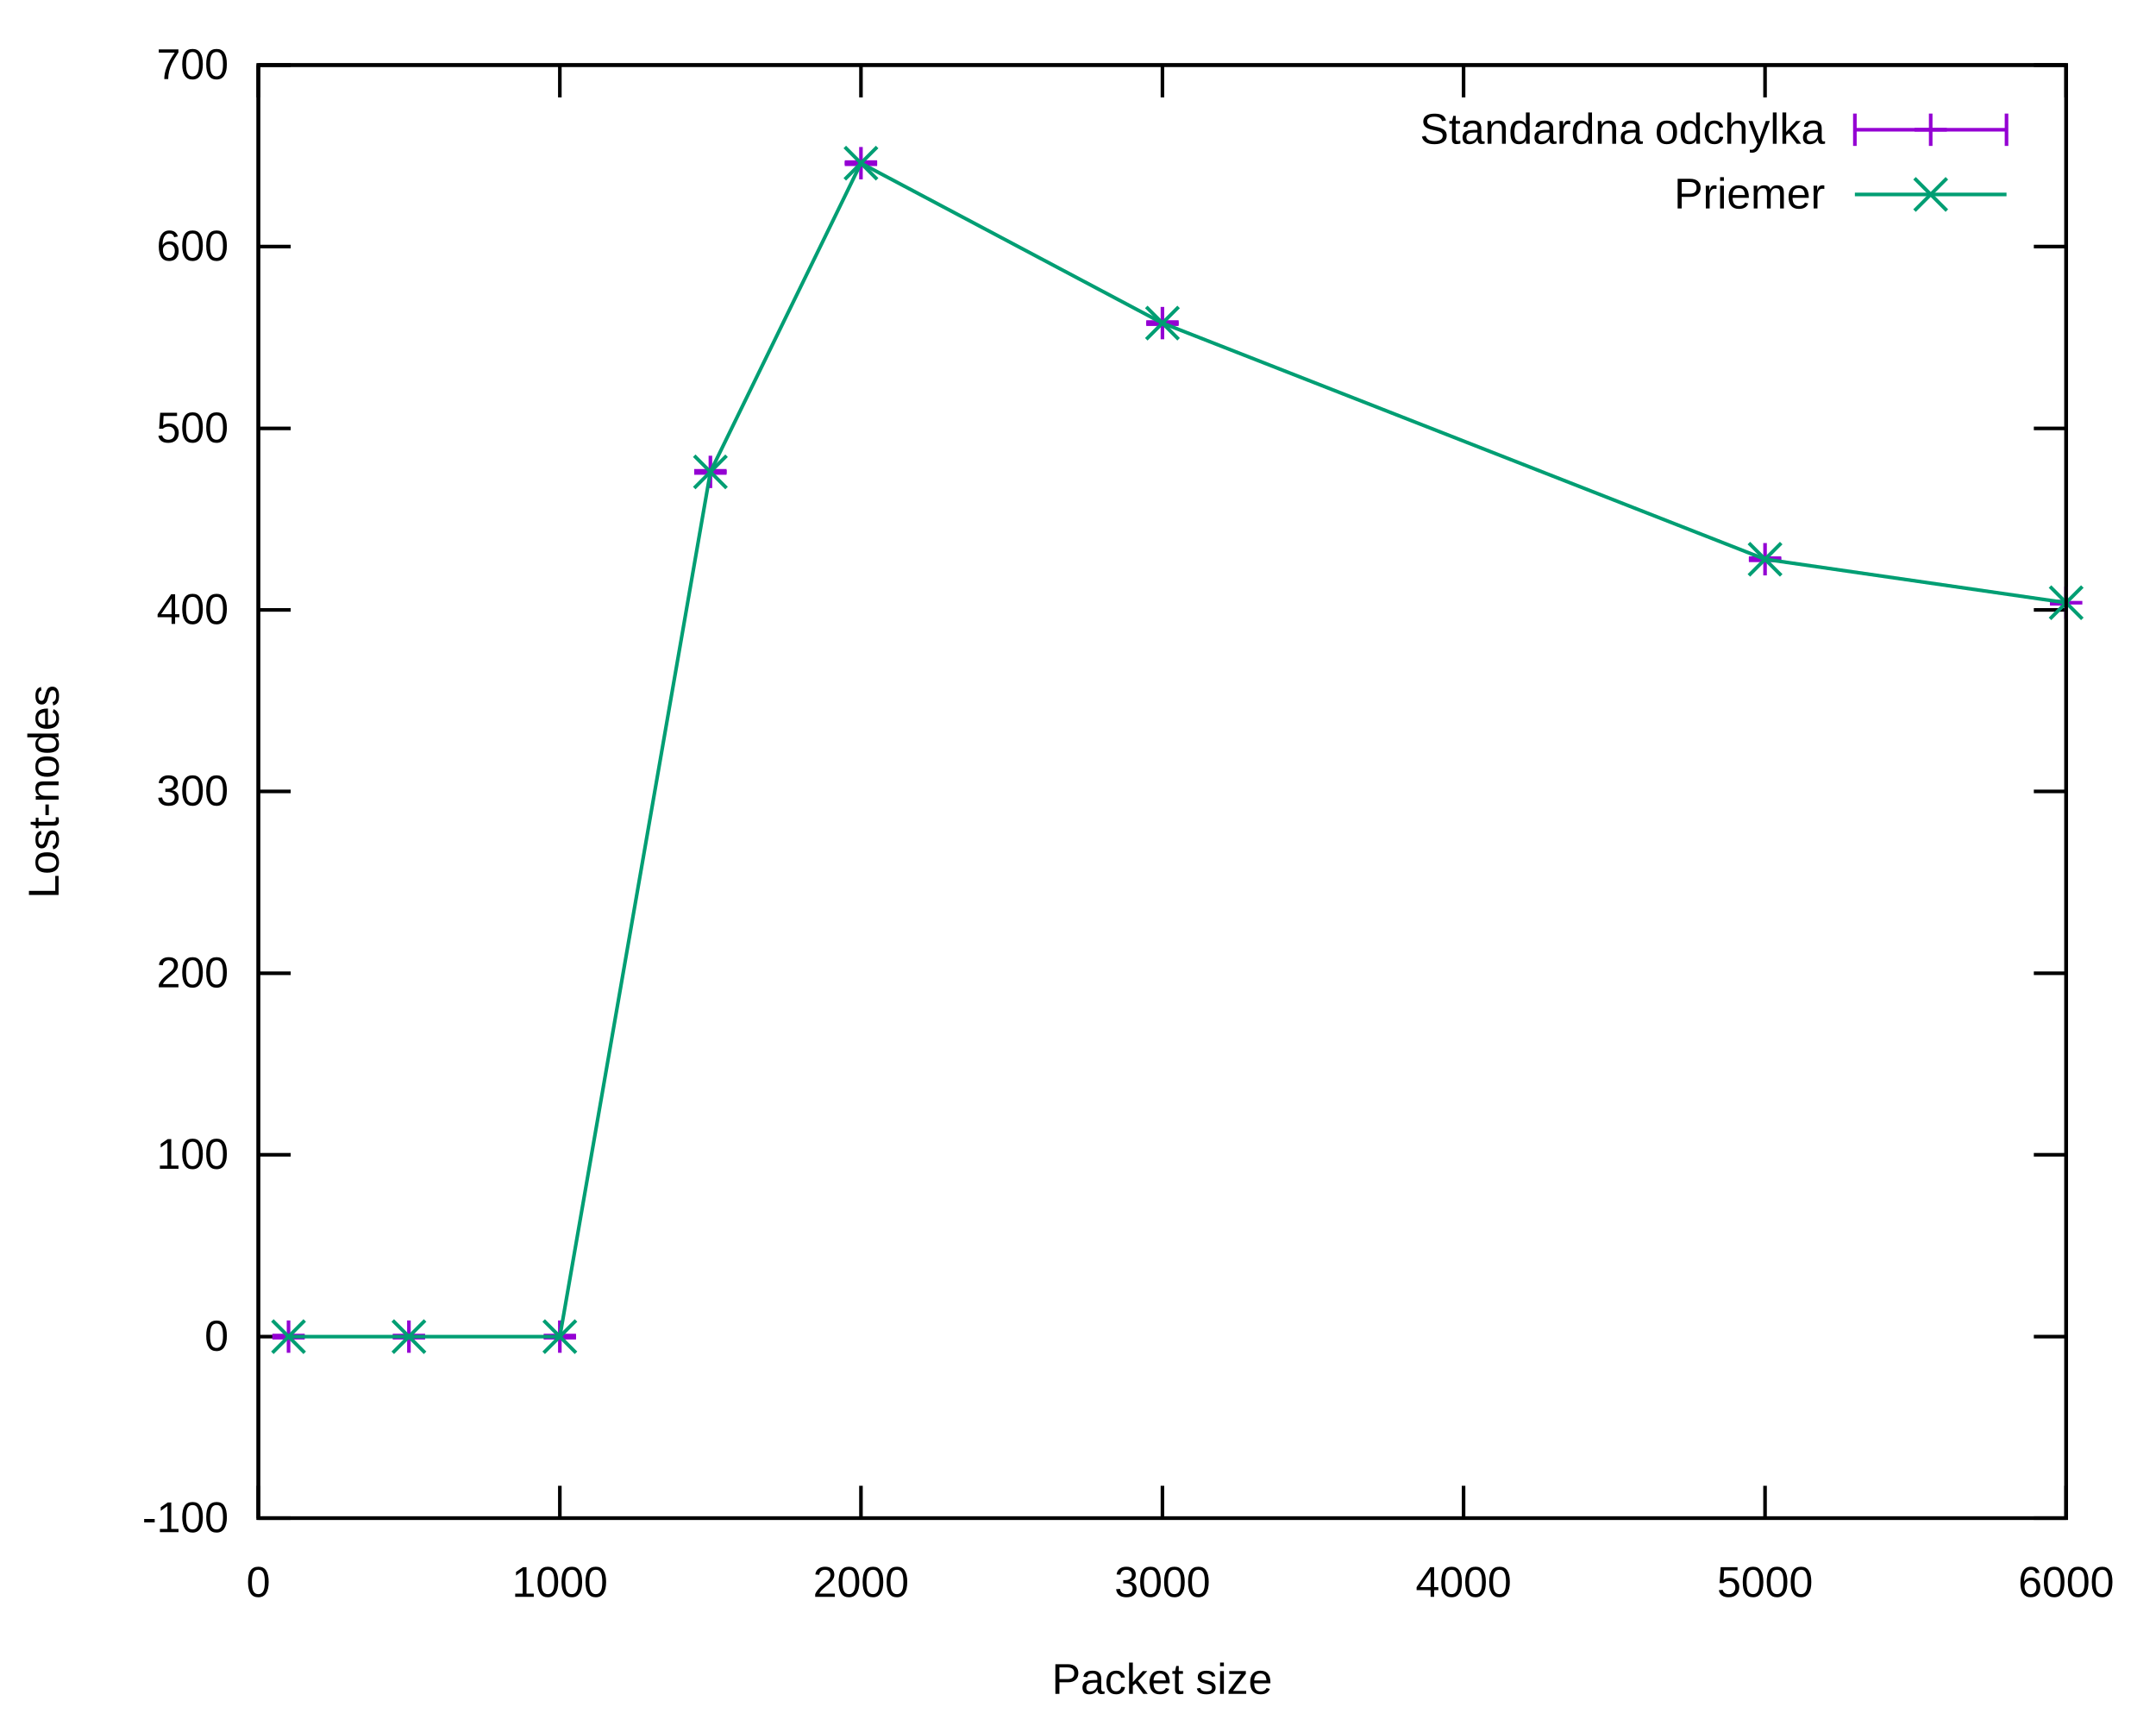
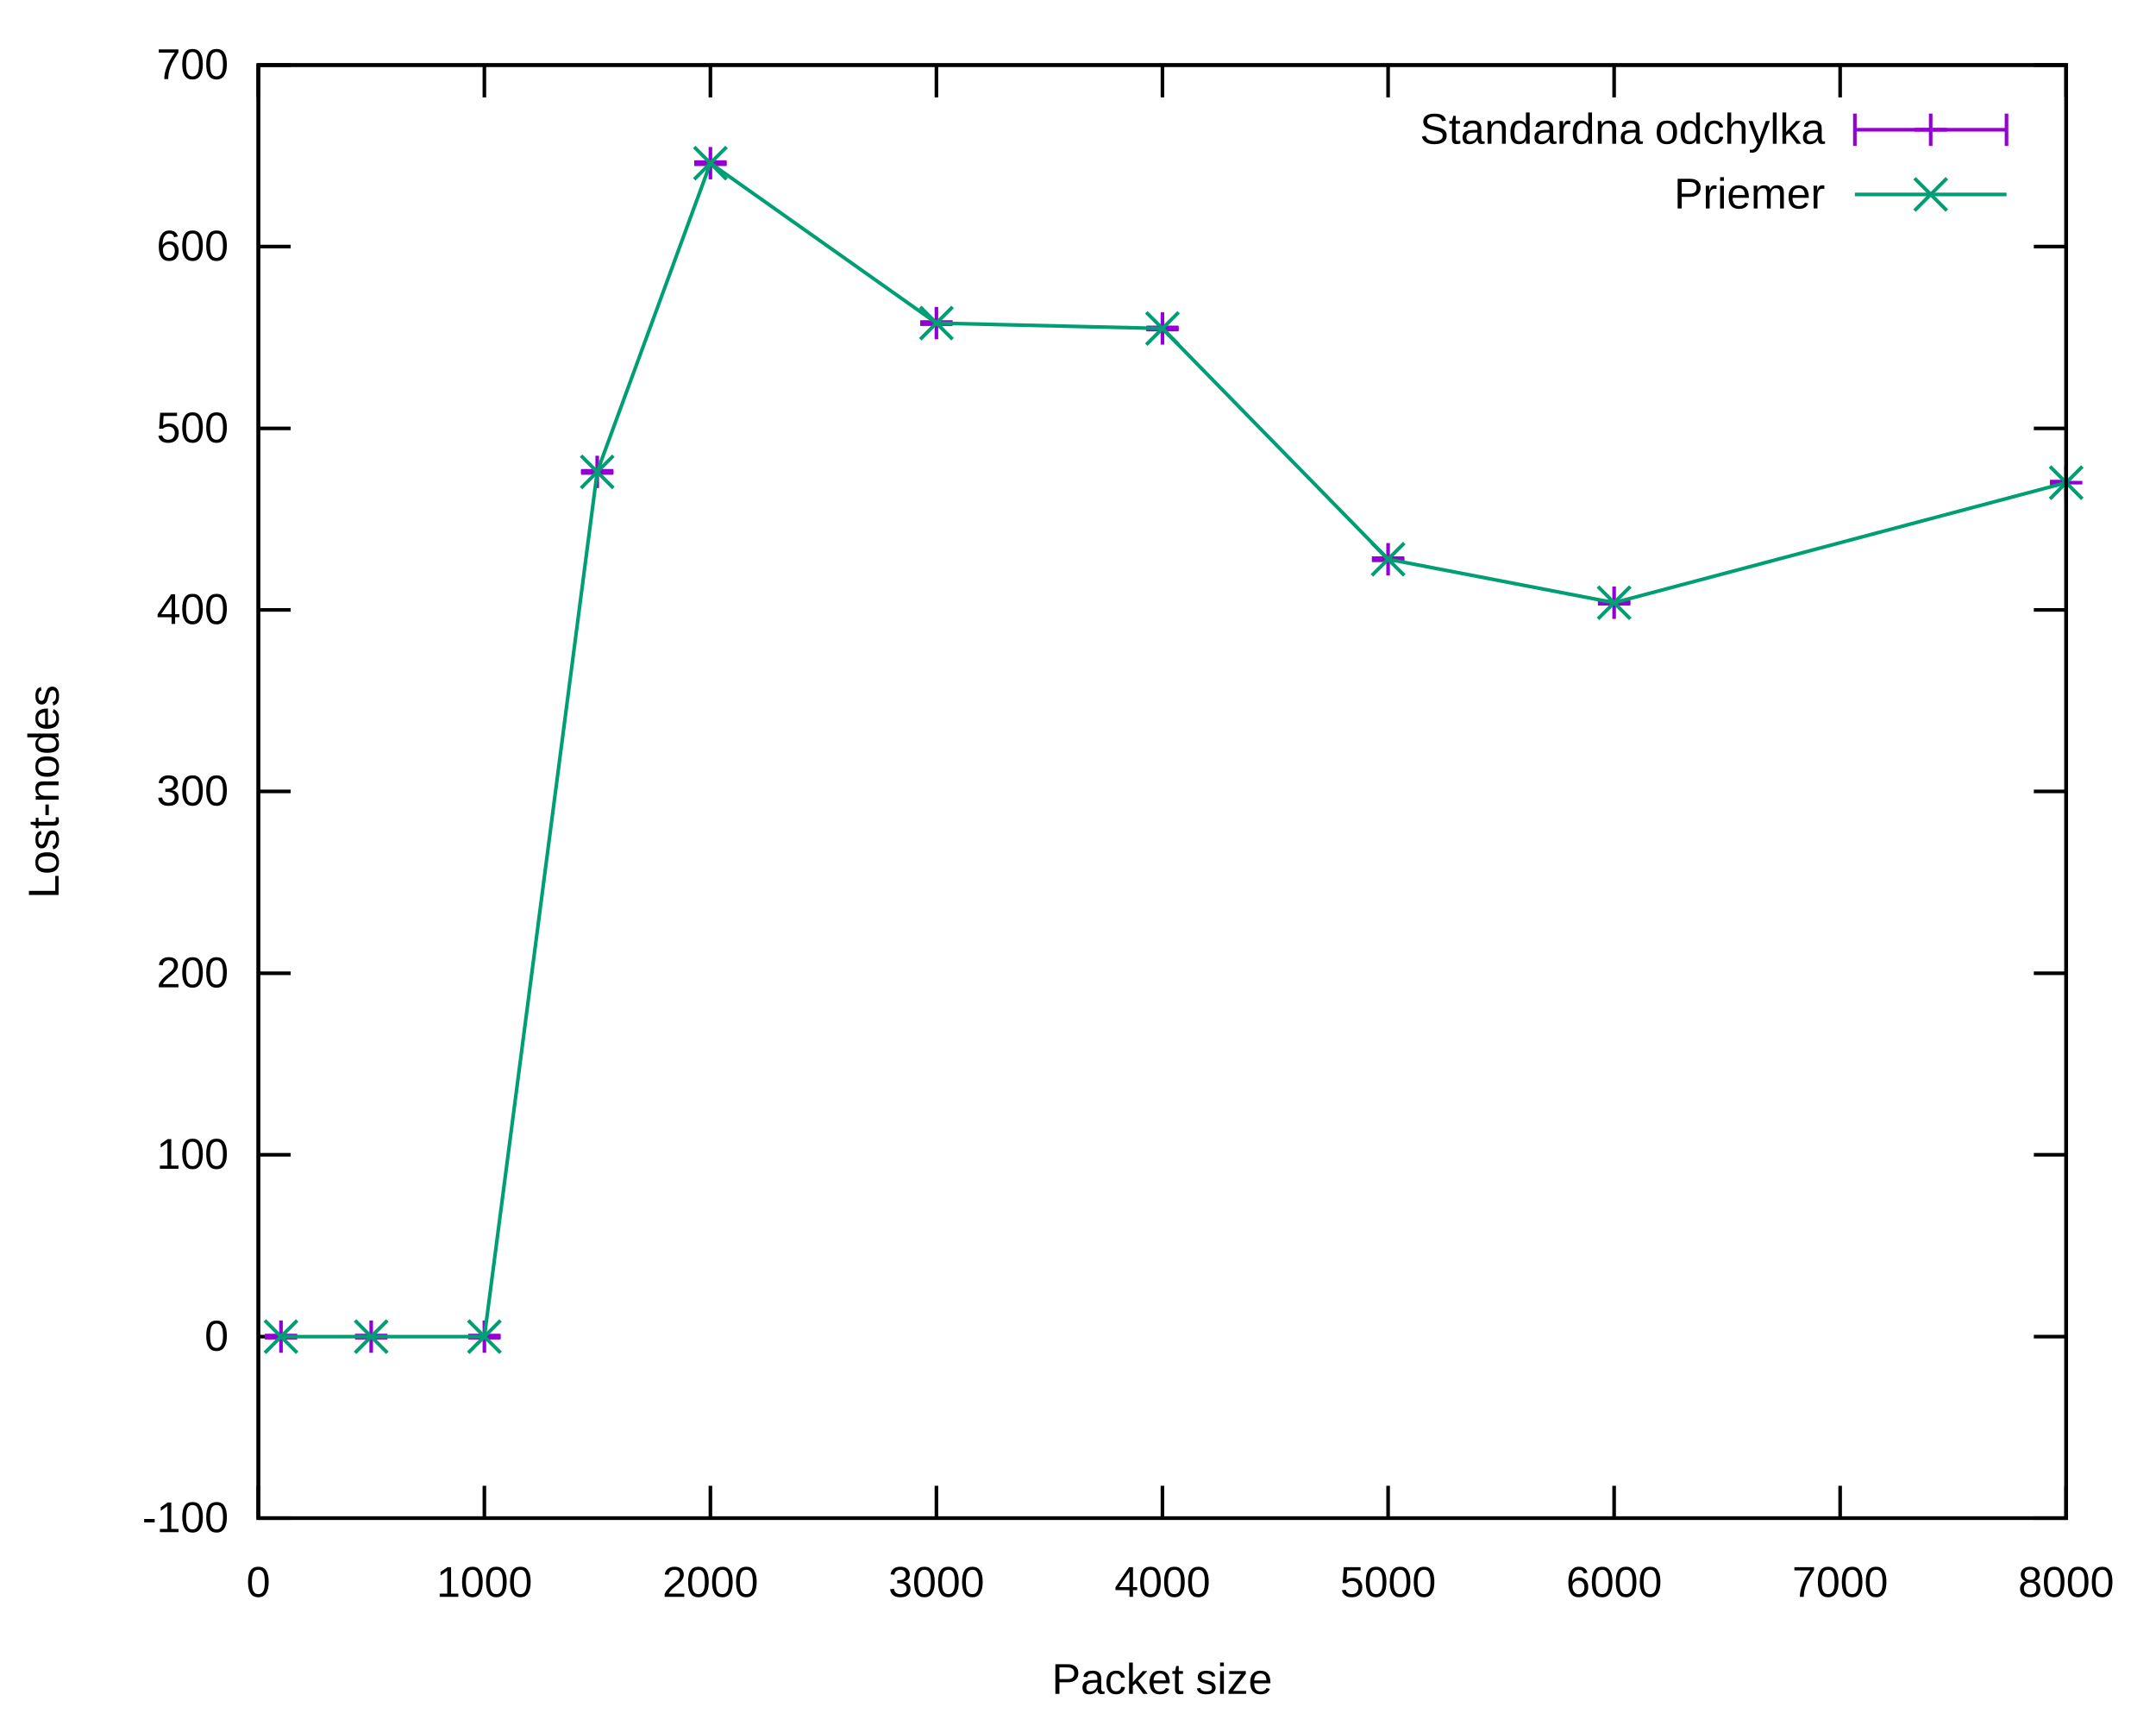
<svg xmlns="http://www.w3.org/2000/svg" xmlns:xlink="http://www.w3.org/1999/xlink" width="600" height="480" viewBox="0 0 600 480">
  <g id="gnuplot_canvas">
    <rect x="0" y="0" width="600" height="480" fill="none" />
    <defs>
      <circle id="gpDot" r="0.5" stroke-width="0.5" stroke="currentColor" />
      <path id="gpPt0" stroke-width="0.222" stroke="currentColor" d="M-1,0 h2 M0,-1 v2" />
      <path id="gpPt1" stroke-width="0.222" stroke="currentColor" d="M-1,-1 L1,1 M1,-1 L-1,1" />
      <path id="gpPt2" stroke-width="0.222" stroke="currentColor" d="M-1,0 L1,0 M0,-1 L0,1 M-1,-1 L1,1 M-1,1 L1,-1" />
      <rect id="gpPt3" stroke-width="0.222" stroke="currentColor" x="-1" y="-1" width="2" height="2" />
      <rect id="gpPt4" stroke-width="0.222" stroke="currentColor" fill="currentColor" x="-1" y="-1" width="2" height="2" />
      <circle id="gpPt5" stroke-width="0.222" stroke="currentColor" cx="0" cy="0" r="1" />
      <use xlink:href="#gpPt5" id="gpPt6" fill="currentColor" stroke="none" />
      <path id="gpPt7" stroke-width="0.222" stroke="currentColor" d="M0,-1.33 L-1.33,0.67 L1.33,0.67 z" />
      <use xlink:href="#gpPt7" id="gpPt8" fill="currentColor" stroke="none" />
      <use xlink:href="#gpPt7" id="gpPt9" stroke="currentColor" transform="rotate(180)" />
      <use xlink:href="#gpPt9" id="gpPt10" fill="currentColor" stroke="none" />
      <use xlink:href="#gpPt3" id="gpPt11" stroke="currentColor" transform="rotate(45)" />
      <use xlink:href="#gpPt11" id="gpPt12" fill="currentColor" stroke="none" />
      <path id="gpPt13" stroke-width="0.222" stroke="currentColor" d="M0,1.330 L1.265,0.411 L0.782,-1.067 L-0.782,-1.076 L-1.265,0.411 z" />
      <use xlink:href="#gpPt13" id="gpPt14" fill="currentColor" stroke="none" />
      <filter id="textbox" filterUnits="objectBoundingBox" x="0" y="0" height="1" width="1">
        <feFlood flood-color="white" flood-opacity="1" result="bgnd" />
        <feComposite in="SourceGraphic" in2="bgnd" operator="atop" />
      </filter>
      <filter id="greybox" filterUnits="objectBoundingBox" x="0" y="0" height="1" width="1">
        <feFlood flood-color="lightgrey" flood-opacity="1" result="grey" />
        <feComposite in="SourceGraphic" in2="grey" operator="atop" />
      </filter>
    </defs>
    <g fill="none" color="white" stroke="currentColor" stroke-width="1.00" stroke-linecap="butt" stroke-linejoin="miter">
</g>
    <g fill="none" color="black" stroke="currentColor" stroke-width="1.00" stroke-linecap="butt" stroke-linejoin="miter">
      <path stroke="black" d="M71.9,422.4 L80.9,422.4 M575.0,422.4 L566.0,422.4  " />
      <g transform="translate(63.6,426.3)" stroke="none" fill="black" font-family="Arial" font-size="12.00" text-anchor="end">
        <text>
          <tspan font-family="Arial">-100</tspan>
        </text>
      </g>
    </g>
    <g fill="none" color="black" stroke="currentColor" stroke-width="1.00" stroke-linecap="butt" stroke-linejoin="miter">
      <path stroke="black" d="M71.9,371.9 L80.9,371.9 M575.0,371.9 L566.0,371.9  " />
      <g transform="translate(63.6,375.8)" stroke="none" fill="black" font-family="Arial" font-size="12.00" text-anchor="end">
        <text>
          <tspan font-family="Arial"> 0</tspan>
        </text>
      </g>
    </g>
    <g fill="none" color="black" stroke="currentColor" stroke-width="1.00" stroke-linecap="butt" stroke-linejoin="miter">
      <path stroke="black" d="M71.9,321.3 L80.9,321.3 M575.0,321.3 L566.0,321.3  " />
      <g transform="translate(63.6,325.2)" stroke="none" fill="black" font-family="Arial" font-size="12.00" text-anchor="end">
        <text>
          <tspan font-family="Arial"> 100</tspan>
        </text>
      </g>
    </g>
    <g fill="none" color="black" stroke="currentColor" stroke-width="1.00" stroke-linecap="butt" stroke-linejoin="miter">
      <path stroke="black" d="M71.9,270.8 L80.9,270.8 M575.0,270.8 L566.0,270.8  " />
      <g transform="translate(63.6,274.7)" stroke="none" fill="black" font-family="Arial" font-size="12.00" text-anchor="end">
        <text>
          <tspan font-family="Arial"> 200</tspan>
        </text>
      </g>
    </g>
    <g fill="none" color="black" stroke="currentColor" stroke-width="1.00" stroke-linecap="butt" stroke-linejoin="miter">
      <path stroke="black" d="M71.9,220.2 L80.9,220.2 M575.0,220.2 L566.0,220.2  " />
      <g transform="translate(63.6,224.1)" stroke="none" fill="black" font-family="Arial" font-size="12.00" text-anchor="end">
        <text>
          <tspan font-family="Arial"> 300</tspan>
        </text>
      </g>
    </g>
    <g fill="none" color="black" stroke="currentColor" stroke-width="1.00" stroke-linecap="butt" stroke-linejoin="miter">
      <path stroke="black" d="M71.9,169.7 L80.9,169.7 M575.0,169.7 L566.0,169.7  " />
      <g transform="translate(63.6,173.6)" stroke="none" fill="black" font-family="Arial" font-size="12.00" text-anchor="end">
        <text>
          <tspan font-family="Arial"> 400</tspan>
        </text>
      </g>
    </g>
    <g fill="none" color="black" stroke="currentColor" stroke-width="1.00" stroke-linecap="butt" stroke-linejoin="miter">
      <path stroke="black" d="M71.9,119.2 L80.9,119.2 M575.0,119.2 L566.0,119.2  " />
      <g transform="translate(63.6,123.1)" stroke="none" fill="black" font-family="Arial" font-size="12.00" text-anchor="end">
        <text>
          <tspan font-family="Arial"> 500</tspan>
        </text>
      </g>
    </g>
    <g fill="none" color="black" stroke="currentColor" stroke-width="1.00" stroke-linecap="butt" stroke-linejoin="miter">
      <path stroke="black" d="M71.9,68.6 L80.9,68.6 M575.0,68.6 L566.0,68.6  " />
      <g transform="translate(63.6,72.5)" stroke="none" fill="black" font-family="Arial" font-size="12.00" text-anchor="end">
        <text>
          <tspan font-family="Arial"> 600</tspan>
        </text>
      </g>
    </g>
    <g fill="none" color="black" stroke="currentColor" stroke-width="1.00" stroke-linecap="butt" stroke-linejoin="miter">
      <path stroke="black" d="M71.9,18.1 L80.9,18.1 M575.0,18.1 L566.0,18.1  " />
      <g transform="translate(63.6,22.0)" stroke="none" fill="black" font-family="Arial" font-size="12.00" text-anchor="end">
        <text>
          <tspan font-family="Arial"> 700</tspan>
        </text>
      </g>
    </g>
    <g fill="none" color="black" stroke="currentColor" stroke-width="1.00" stroke-linecap="butt" stroke-linejoin="miter">
      <path stroke="black" d="M71.9,422.4 L71.9,413.4 M71.9,18.1 L71.9,27.1  " />
      <g transform="translate(71.9,444.3)" stroke="none" fill="black" font-family="Arial" font-size="12.00" text-anchor="middle">
        <text>
          <tspan font-family="Arial"> 0</tspan>
        </text>
      </g>
    </g>
    <g fill="none" color="black" stroke="currentColor" stroke-width="1.00" stroke-linecap="butt" stroke-linejoin="miter">
-       <path stroke="black" d="M155.8,422.4 L155.8,413.4 M155.8,18.1 L155.8,27.1  " />
-       <g transform="translate(155.8,444.3)" stroke="none" fill="black" font-family="Arial" font-size="12.00" text-anchor="middle">
+       <path stroke="black" d="M134.8,422.4 L134.8,413.4 M134.8,18.1 L134.8,27.1  " />
+       <g transform="translate(134.8,444.3)" stroke="none" fill="black" font-family="Arial" font-size="12.00" text-anchor="middle">
        <text>
          <tspan font-family="Arial"> 1000</tspan>
        </text>
      </g>
    </g>
    <g fill="none" color="black" stroke="currentColor" stroke-width="1.00" stroke-linecap="butt" stroke-linejoin="miter">
-       <path stroke="black" d="M239.6,422.4 L239.6,413.4 M239.6,18.1 L239.6,27.1  " />
-       <g transform="translate(239.6,444.3)" stroke="none" fill="black" font-family="Arial" font-size="12.00" text-anchor="middle">
+       <path stroke="black" d="M197.7,422.4 L197.7,413.4 M197.7,18.1 L197.7,27.1  " />
+       <g transform="translate(197.7,444.3)" stroke="none" fill="black" font-family="Arial" font-size="12.00" text-anchor="middle">
        <text>
          <tspan font-family="Arial"> 2000</tspan>
+         </text>
+       </g>
+     </g>
+     <g fill="none" color="black" stroke="currentColor" stroke-width="1.00" stroke-linecap="butt" stroke-linejoin="miter">
+       <path stroke="black" d="M260.6,422.4 L260.6,413.4 M260.6,18.1 L260.6,27.1  " />
+       <g transform="translate(260.6,444.3)" stroke="none" fill="black" font-family="Arial" font-size="12.00" text-anchor="middle">
+         <text>
+           <tspan font-family="Arial"> 3000</tspan>
        </text>
      </g>
    </g>
    <g fill="none" color="black" stroke="currentColor" stroke-width="1.00" stroke-linecap="butt" stroke-linejoin="miter">
      <path stroke="black" d="M323.5,422.4 L323.5,413.4 M323.5,18.1 L323.5,27.1  " />
      <g transform="translate(323.5,444.3)" stroke="none" fill="black" font-family="Arial" font-size="12.00" text-anchor="middle">
        <text>
-           <tspan font-family="Arial"> 3000</tspan>
-         </text>
-       </g>
-     </g>
-     <g fill="none" color="black" stroke="currentColor" stroke-width="1.00" stroke-linecap="butt" stroke-linejoin="miter">
-       <path stroke="black" d="M407.3,422.4 L407.3,413.4 M407.3,18.1 L407.3,27.1  " />
-       <g transform="translate(407.3,444.3)" stroke="none" fill="black" font-family="Arial" font-size="12.00" text-anchor="middle">
-         <text>
          <tspan font-family="Arial"> 4000</tspan>
        </text>
      </g>
    </g>
    <g fill="none" color="black" stroke="currentColor" stroke-width="1.00" stroke-linecap="butt" stroke-linejoin="miter">
-       <path stroke="black" d="M491.2,422.4 L491.2,413.4 M491.2,18.1 L491.2,27.1  " />
-       <g transform="translate(491.2,444.3)" stroke="none" fill="black" font-family="Arial" font-size="12.00" text-anchor="middle">
+       <path stroke="black" d="M386.3,422.4 L386.3,413.4 M386.3,18.1 L386.3,27.1  " />
+       <g transform="translate(386.3,444.3)" stroke="none" fill="black" font-family="Arial" font-size="12.00" text-anchor="middle">
        <text>
          <tspan font-family="Arial"> 5000</tspan>
+         </text>
+       </g>
+     </g>
+     <g fill="none" color="black" stroke="currentColor" stroke-width="1.00" stroke-linecap="butt" stroke-linejoin="miter">
+       <path stroke="black" d="M449.2,422.4 L449.2,413.4 M449.2,18.1 L449.2,27.1  " />
+       <g transform="translate(449.2,444.3)" stroke="none" fill="black" font-family="Arial" font-size="12.00" text-anchor="middle">
+         <text>
+           <tspan font-family="Arial"> 6000</tspan>
+         </text>
+       </g>
+     </g>
+     <g fill="none" color="black" stroke="currentColor" stroke-width="1.00" stroke-linecap="butt" stroke-linejoin="miter">
+       <path stroke="black" d="M512.1,422.4 L512.1,413.4 M512.1,18.1 L512.1,27.1  " />
+       <g transform="translate(512.1,444.3)" stroke="none" fill="black" font-family="Arial" font-size="12.00" text-anchor="middle">
+         <text>
+           <tspan font-family="Arial"> 7000</tspan>
        </text>
      </g>
    </g>
    <g fill="none" color="black" stroke="currentColor" stroke-width="1.00" stroke-linecap="butt" stroke-linejoin="miter">
      <path stroke="black" d="M575.0,422.4 L575.0,413.4 M575.0,18.1 L575.0,27.1  " />
      <g transform="translate(575.0,444.3)" stroke="none" fill="black" font-family="Arial" font-size="12.00" text-anchor="middle">
        <text>
-           <tspan font-family="Arial"> 6000</tspan>
+           <tspan font-family="Arial"> 8000</tspan>
        </text>
      </g>
    </g>
    <g fill="none" color="black" stroke="currentColor" stroke-width="1.00" stroke-linecap="butt" stroke-linejoin="miter">
</g>
    <g fill="none" color="black" stroke="currentColor" stroke-width="1.00" stroke-linecap="butt" stroke-linejoin="miter">
      <path stroke="black" d="M71.9,18.1 L71.9,422.4 L575.0,422.4 L575.0,18.1 L71.9,18.1 Z  " />
    </g>
    <g fill="none" color="black" stroke="currentColor" stroke-width="1.00" stroke-linecap="butt" stroke-linejoin="miter">
      <g transform="translate(16.3,220.3) rotate(270)" stroke="none" fill="black" font-family="Arial" font-size="12.00" text-anchor="middle">
        <text>
          <tspan font-family="Arial">Lost-nodes</tspan>
        </text>
      </g>
    </g>
    <g fill="none" color="black" stroke="currentColor" stroke-width="1.00" stroke-linecap="butt" stroke-linejoin="miter">
      <g transform="translate(323.4,471.3)" stroke="none" fill="black" font-family="Arial" font-size="12.00" text-anchor="middle">
        <text>
          <tspan font-family="Arial">Packet size</tspan>
        </text>
      </g>
    </g>
    <g fill="none" color="black" stroke="currentColor" stroke-width="1.00" stroke-linecap="butt" stroke-linejoin="miter">
</g>
    <g id="gnuplot_plot_1">
      <g fill="none" color="black" stroke="currentColor" stroke-width="1.00" stroke-linecap="butt" stroke-linejoin="miter">
        <g transform="translate(507.9,40.0)" stroke="none" fill="black" font-family="Arial" font-size="12.00" text-anchor="end">
          <text>
            <tspan font-family="Arial">Standardna odchylka</tspan>
          </text>
        </g>
      </g>
      <g fill="none" color="black" stroke="currentColor" stroke-width="1.00" stroke-linecap="butt" stroke-linejoin="miter">
-         <path stroke="rgb(148,   0, 211)" d="M516.2,36.1 L558.4,36.1 M516.2,31.6 L516.2,40.6 M558.4,31.6 L558.4,40.6 M80.3,372.2 L80.3,371.6   M75.8,372.2 L84.8,372.2 M75.8,371.6 L84.8,371.6 M113.8,372.2 L113.8,371.6 M109.3,372.2 L118.3,372.2   M109.3,371.6 L118.3,371.6 M155.8,372.2 L155.8,371.6 M151.3,372.2 L160.3,372.2 M151.3,371.6 L160.3,371.6   M197.7,131.6 L197.7,131.0 M193.2,131.6 L202.2,131.6 M193.2,131.0 L202.2,131.0 M239.6,45.7 L239.6,45.1   M235.1,45.7 L244.1,45.7 M235.1,45.1 L244.1,45.1 M323.5,90.2 L323.5,89.6 M319.0,90.2 L328.0,90.2   M319.0,89.6 L328.0,89.6 M491.2,155.9 L491.2,155.3 M486.7,155.9 L495.7,155.9 M486.7,155.3 L495.7,155.3   M575.0,168.0 L575.0,167.4 M570.5,168.0 L575.0,168.0 M570.5,167.4 L575.0,167.4  " />
-         <use xlink:href="#gpPt0" transform="translate(80.3,371.9) scale(4.50)" color="rgb(148,   0, 211)" />
-         <use xlink:href="#gpPt0" transform="translate(113.8,371.9) scale(4.50)" color="rgb(148,   0, 211)" />
-         <use xlink:href="#gpPt0" transform="translate(155.8,371.9) scale(4.50)" color="rgb(148,   0, 211)" />
-         <use xlink:href="#gpPt0" transform="translate(197.7,131.3) scale(4.50)" color="rgb(148,   0, 211)" />
-         <use xlink:href="#gpPt0" transform="translate(239.6,45.4) scale(4.50)" color="rgb(148,   0, 211)" />
-         <use xlink:href="#gpPt0" transform="translate(323.5,89.9) scale(4.50)" color="rgb(148,   0, 211)" />
-         <use xlink:href="#gpPt0" transform="translate(491.2,155.6) scale(4.50)" color="rgb(148,   0, 211)" />
-         <use xlink:href="#gpPt0" transform="translate(575.0,167.7) scale(4.50)" color="rgb(148,   0, 211)" />
+         <path stroke="rgb(148,   0, 211)" d="M516.2,36.1 L558.4,36.1 M516.2,31.6 L516.2,40.6 M558.4,31.6 L558.4,40.6 M78.2,372.2 L78.2,371.6   M73.7,372.2 L82.7,372.2 M73.7,371.6 L82.7,371.6 M103.3,372.2 L103.3,371.6 M98.8,372.2 L107.8,372.2   M98.8,371.6 L107.8,371.6 M134.8,372.2 L134.8,371.6 M130.3,372.2 L139.3,372.2 M130.3,371.6 L139.3,371.6   M166.2,131.6 L166.2,131.0 M161.7,131.6 L170.7,131.6 M161.7,131.0 L170.7,131.0 M197.7,45.7 L197.7,45.1   M193.2,45.7 L202.2,45.7 M193.2,45.1 L202.2,45.1 M260.6,90.2 L260.6,89.6 M256.1,90.2 L265.1,90.2   M256.1,89.6 L265.1,89.6 M323.5,91.7 L323.5,91.1 M319.0,91.7 L328.0,91.7 M319.0,91.1 L328.0,91.1   M386.3,155.9 L386.3,155.3 M381.8,155.9 L390.8,155.9 M381.8,155.3 L390.8,155.3 M449.2,168.0 L449.2,167.4   M444.7,168.0 L453.7,168.0 M444.7,167.4 L453.7,167.4 M575.0,134.6 L575.0,134.0 M570.5,134.6 L575.0,134.6   M570.5,134.0 L575.0,134.0  " />
+         <use xlink:href="#gpPt0" transform="translate(78.2,371.9) scale(4.50)" color="rgb(148,   0, 211)" />
+         <use xlink:href="#gpPt0" transform="translate(103.3,371.9) scale(4.50)" color="rgb(148,   0, 211)" />
+         <use xlink:href="#gpPt0" transform="translate(134.8,371.9) scale(4.50)" color="rgb(148,   0, 211)" />
+         <use xlink:href="#gpPt0" transform="translate(166.2,131.3) scale(4.50)" color="rgb(148,   0, 211)" />
+         <use xlink:href="#gpPt0" transform="translate(197.7,45.4) scale(4.50)" color="rgb(148,   0, 211)" />
+         <use xlink:href="#gpPt0" transform="translate(260.6,89.9) scale(4.50)" color="rgb(148,   0, 211)" />
+         <use xlink:href="#gpPt0" transform="translate(323.5,91.4) scale(4.50)" color="rgb(148,   0, 211)" />
+         <use xlink:href="#gpPt0" transform="translate(386.3,155.6) scale(4.50)" color="rgb(148,   0, 211)" />
+         <use xlink:href="#gpPt0" transform="translate(449.2,167.7) scale(4.50)" color="rgb(148,   0, 211)" />
+         <use xlink:href="#gpPt0" transform="translate(575.0,134.3) scale(4.50)" color="rgb(148,   0, 211)" />
        <use xlink:href="#gpPt0" transform="translate(537.3,36.1) scale(4.50)" color="rgb(148,   0, 211)" />
      </g>
    </g>
    <g id="gnuplot_plot_2">
      <g fill="none" color="black" stroke="currentColor" stroke-width="1.00" stroke-linecap="butt" stroke-linejoin="miter">
        <g transform="translate(507.9,58.0)" stroke="none" fill="black" font-family="Arial" font-size="12.00" text-anchor="end">
          <text>
            <tspan font-family="Arial">Priemer</tspan>
          </text>
        </g>
      </g>
      <g fill="none" color="black" stroke="currentColor" stroke-width="1.00" stroke-linecap="butt" stroke-linejoin="miter">
-         <path stroke="rgb(  0, 158, 115)" d="M516.2,54.1 L558.4,54.1 M80.3,371.9 L113.8,371.9 L155.8,371.9 L197.7,131.3 L239.6,45.4 L323.5,89.9   L491.2,155.6 L575.0,167.7  " />
-         <use xlink:href="#gpPt1" transform="translate(80.3,371.9) scale(4.50)" color="rgb(  0, 158, 115)" />
-         <use xlink:href="#gpPt1" transform="translate(113.8,371.9) scale(4.50)" color="rgb(  0, 158, 115)" />
-         <use xlink:href="#gpPt1" transform="translate(155.8,371.9) scale(4.50)" color="rgb(  0, 158, 115)" />
-         <use xlink:href="#gpPt1" transform="translate(197.7,131.3) scale(4.50)" color="rgb(  0, 158, 115)" />
-         <use xlink:href="#gpPt1" transform="translate(239.6,45.4) scale(4.50)" color="rgb(  0, 158, 115)" />
-         <use xlink:href="#gpPt1" transform="translate(323.5,89.9) scale(4.50)" color="rgb(  0, 158, 115)" />
-         <use xlink:href="#gpPt1" transform="translate(491.2,155.6) scale(4.50)" color="rgb(  0, 158, 115)" />
-         <use xlink:href="#gpPt1" transform="translate(575.0,167.7) scale(4.50)" color="rgb(  0, 158, 115)" />
+         <path stroke="rgb(  0, 158, 115)" d="M516.2,54.1 L558.4,54.1 M78.2,371.9 L103.3,371.9 L134.8,371.9 L166.2,131.3 L197.7,45.4 L260.6,89.9   L323.5,91.4 L386.3,155.6 L449.2,167.7 L575.0,134.3  " />
+         <use xlink:href="#gpPt1" transform="translate(78.2,371.9) scale(4.50)" color="rgb(  0, 158, 115)" />
+         <use xlink:href="#gpPt1" transform="translate(103.3,371.9) scale(4.50)" color="rgb(  0, 158, 115)" />
+         <use xlink:href="#gpPt1" transform="translate(134.8,371.9) scale(4.50)" color="rgb(  0, 158, 115)" />
+         <use xlink:href="#gpPt1" transform="translate(166.2,131.3) scale(4.50)" color="rgb(  0, 158, 115)" />
+         <use xlink:href="#gpPt1" transform="translate(197.7,45.4) scale(4.50)" color="rgb(  0, 158, 115)" />
+         <use xlink:href="#gpPt1" transform="translate(260.6,89.9) scale(4.50)" color="rgb(  0, 158, 115)" />
+         <use xlink:href="#gpPt1" transform="translate(323.5,91.4) scale(4.50)" color="rgb(  0, 158, 115)" />
+         <use xlink:href="#gpPt1" transform="translate(386.3,155.6) scale(4.50)" color="rgb(  0, 158, 115)" />
+         <use xlink:href="#gpPt1" transform="translate(449.2,167.7) scale(4.50)" color="rgb(  0, 158, 115)" />
+         <use xlink:href="#gpPt1" transform="translate(575.0,134.3) scale(4.50)" color="rgb(  0, 158, 115)" />
        <use xlink:href="#gpPt1" transform="translate(537.3,54.1) scale(4.50)" color="rgb(  0, 158, 115)" />
      </g>
    </g>
    <g fill="none" color="white" stroke="rgb(  0, 158, 115)" stroke-width="2.00" stroke-linecap="butt" stroke-linejoin="miter">
</g>
    <g fill="none" color="black" stroke="currentColor" stroke-width="2.00" stroke-linecap="butt" stroke-linejoin="miter">
</g>
    <g fill="none" color="black" stroke="black" stroke-width="1.00" stroke-linecap="butt" stroke-linejoin="miter">
</g>
    <g fill="none" color="black" stroke="currentColor" stroke-width="1.00" stroke-linecap="butt" stroke-linejoin="miter">
      <path stroke="black" d="M71.9,18.1 L71.9,422.4 L575.0,422.4 L575.0,18.1 L71.9,18.1 Z  " />
    </g>
    <g fill="none" color="black" stroke="currentColor" stroke-width="1.00" stroke-linecap="butt" stroke-linejoin="miter">
</g>
  </g>
</svg>
